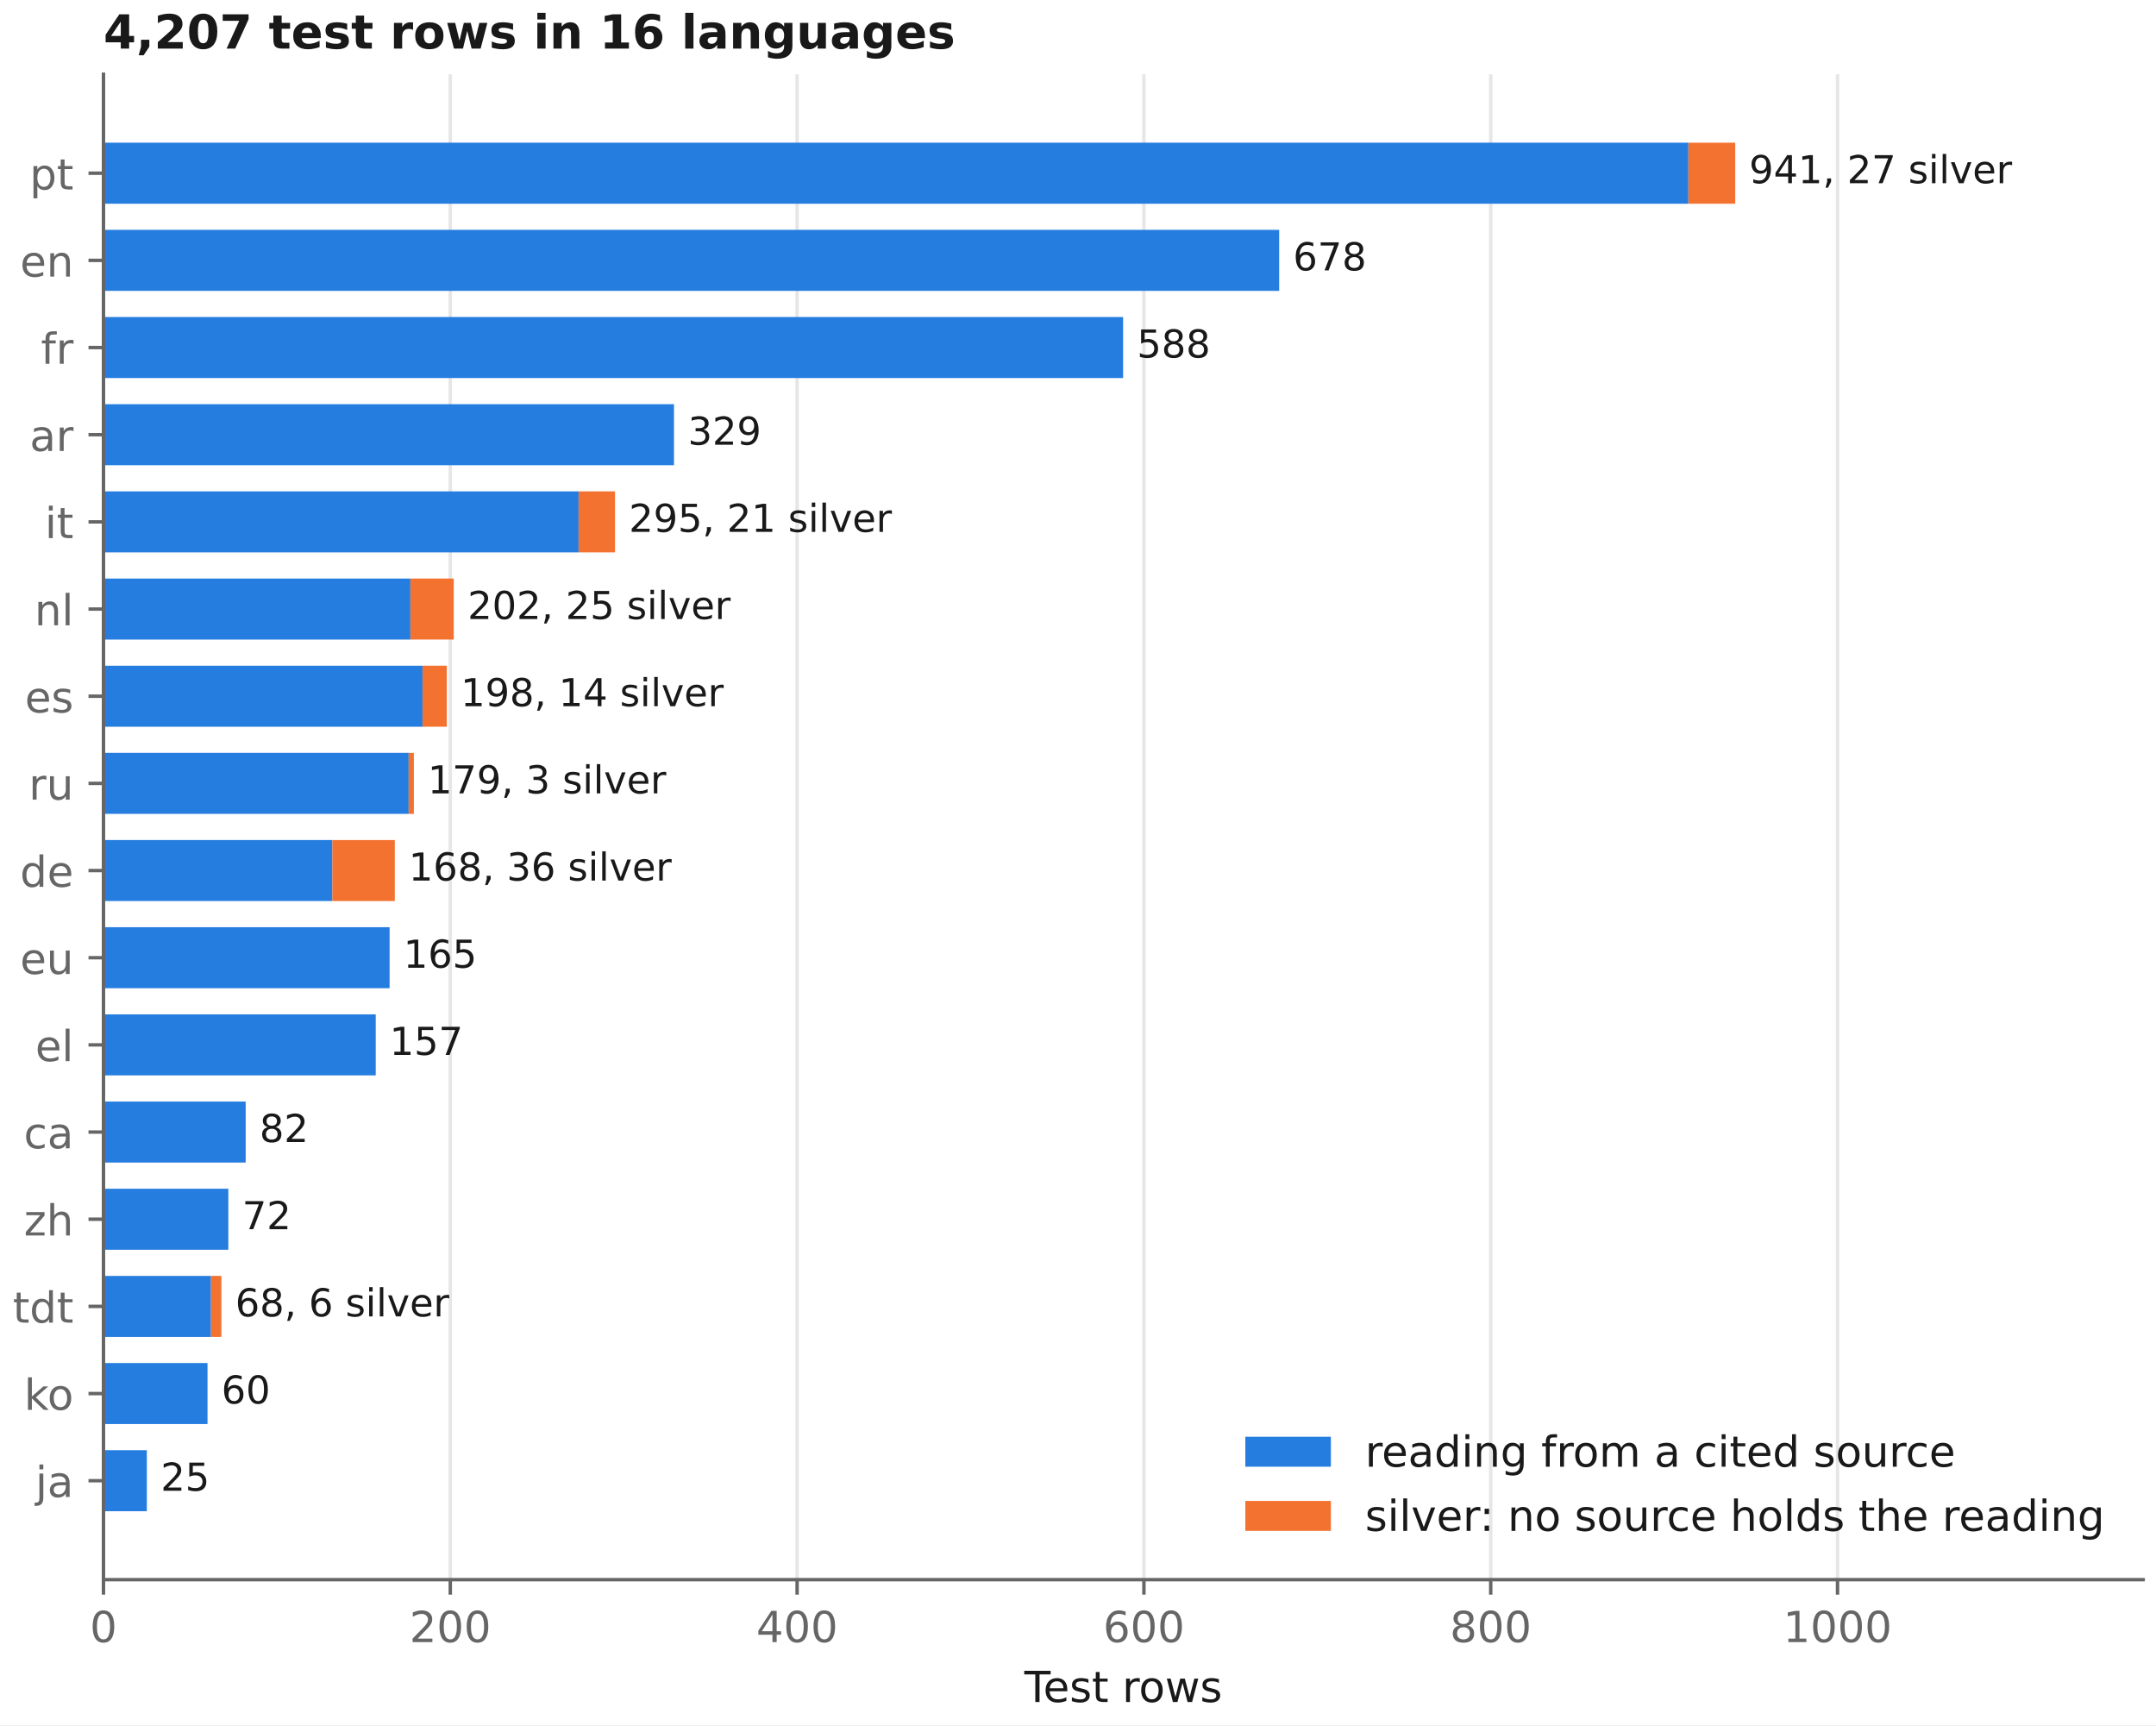
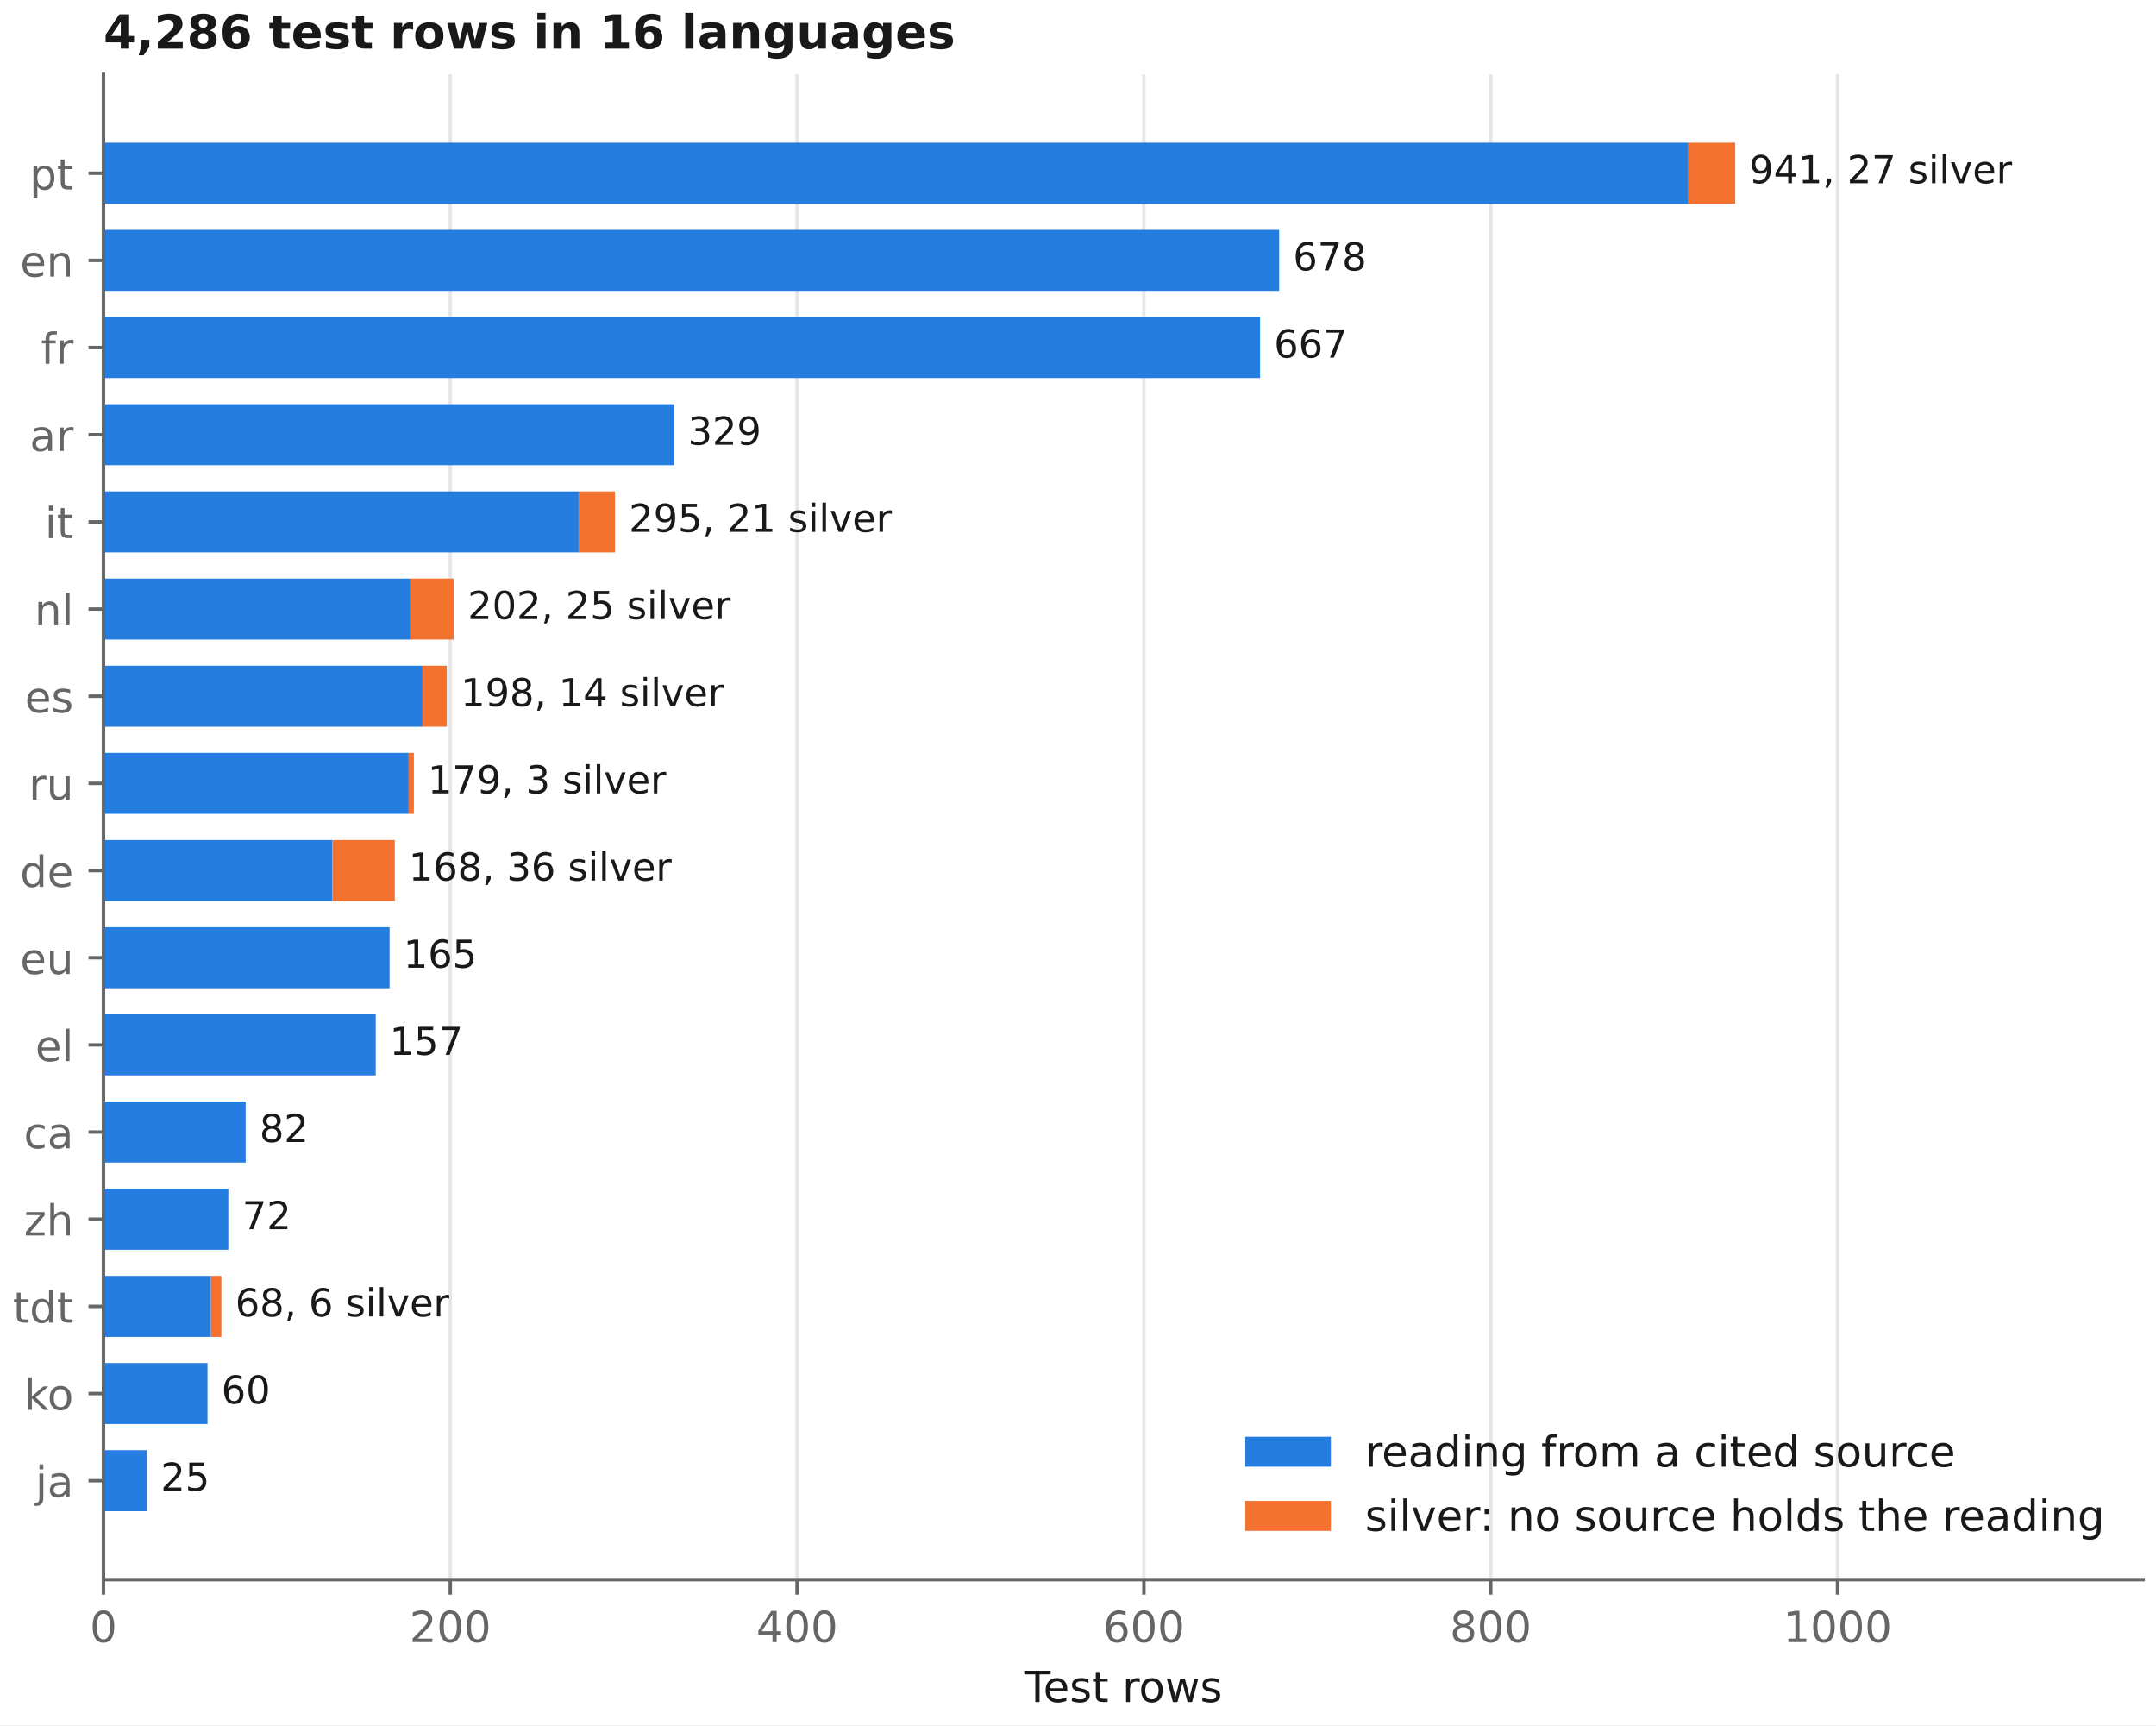
<svg xmlns="http://www.w3.org/2000/svg" xmlns:xlink="http://www.w3.org/1999/xlink" width="504pt" height="403.2pt" viewBox="0 0 504 403.2" version="1.1">
  <defs>
    <style type="text/css">*{stroke-linejoin: round; stroke-linecap: butt}</style>
  </defs>
  <g id="figure_1">
    <g id="patch_1">
      <path d="M 0 403.2  L 504 403.2  L 504 0  L 0 0  z " style="fill: #ffffff" />
    </g>
    <g id="axes_1">
      <g id="patch_2">
        <path d="M 24.189 369.2  L 501 369.2  L 501 17.359  L 24.189 17.359  z " style="fill: #ffffff" />
      </g>
      <g id="matplotlib.axis_1">
        <g id="xtick_1">
          <g id="line2d_1">
            <path d="M 24.189 369.2  L 24.189 17.359  " clip-path="url(#paf723ce318)" style="fill: none; stroke: #e6e6e6; stroke-width: 0.8; stroke-linecap: square" />
          </g>
          <g id="line2d_2">
            <defs>
              <path id="m0db574f044" d="M 0 0  L 0 3.5  " style="stroke: #666666; stroke-width: 0.8" />
            </defs>
            <g>
              <use xlink:href="#m0db574f044" x="24.189" y="369.2" style="fill: #666666; stroke: #666666; stroke-width: 0.8" />
            </g>
          </g>
          <g id="text_1">
            <text style="font-size: 10px; font-family: 'DejaVu Sans', 'Bitstream Vera Sans', 'Computer Modern Sans Serif', 'Lucida Grande', 'Verdana', 'Geneva', 'Lucid', 'Arial', 'Helvetica', 'Avant Garde', sans-serif; text-anchor: middle; fill: #666666" x="24.189" y="383.797" transform="rotate(-0 24.1893 383.7974)">0</text>
          </g>
        </g>
        <g id="xtick_2">
          <g id="line2d_3">
            <path d="M 105.262 369.2  L 105.262 17.359  " clip-path="url(#paf723ce318)" style="fill: none; stroke: #e6e6e6; stroke-width: 0.8; stroke-linecap: square" />
          </g>
          <g id="line2d_4">
            <g>
              <use xlink:href="#m0db574f044" x="105.262" y="369.2" style="fill: #666666; stroke: #666666; stroke-width: 0.8" />
            </g>
          </g>
          <g id="text_2">
            <text style="font-size: 10px; font-family: 'DejaVu Sans', 'Bitstream Vera Sans', 'Computer Modern Sans Serif', 'Lucida Grande', 'Verdana', 'Geneva', 'Lucid', 'Arial', 'Helvetica', 'Avant Garde', sans-serif; text-anchor: middle; fill: #666666" x="105.262" y="383.797" transform="rotate(-0 105.2623 383.7974)">200</text>
          </g>
        </g>
        <g id="xtick_3">
          <g id="line2d_5">
            <path d="M 186.335 369.2  L 186.335 17.359  " clip-path="url(#paf723ce318)" style="fill: none; stroke: #e6e6e6; stroke-width: 0.8; stroke-linecap: square" />
          </g>
          <g id="line2d_6">
            <g>
              <use xlink:href="#m0db574f044" x="186.335" y="369.2" style="fill: #666666; stroke: #666666; stroke-width: 0.8" />
            </g>
          </g>
          <g id="text_3">
            <text style="font-size: 10px; font-family: 'DejaVu Sans', 'Bitstream Vera Sans', 'Computer Modern Sans Serif', 'Lucida Grande', 'Verdana', 'Geneva', 'Lucid', 'Arial', 'Helvetica', 'Avant Garde', sans-serif; text-anchor: middle; fill: #666666" x="186.335" y="383.797" transform="rotate(-0 186.3353 383.7974)">400</text>
          </g>
        </g>
        <g id="xtick_4">
          <g id="line2d_7">
            <path d="M 267.408 369.2  L 267.408 17.359  " clip-path="url(#paf723ce318)" style="fill: none; stroke: #e6e6e6; stroke-width: 0.8; stroke-linecap: square" />
          </g>
          <g id="line2d_8">
            <g>
              <use xlink:href="#m0db574f044" x="267.408" y="369.2" style="fill: #666666; stroke: #666666; stroke-width: 0.8" />
            </g>
          </g>
          <g id="text_4">
            <text style="font-size: 10px; font-family: 'DejaVu Sans', 'Bitstream Vera Sans', 'Computer Modern Sans Serif', 'Lucida Grande', 'Verdana', 'Geneva', 'Lucid', 'Arial', 'Helvetica', 'Avant Garde', sans-serif; text-anchor: middle; fill: #666666" x="267.408" y="383.797" transform="rotate(-0 267.4082 383.7974)">600</text>
          </g>
        </g>
        <g id="xtick_5">
          <g id="line2d_9">
            <path d="M 348.481 369.2  L 348.481 17.359  " clip-path="url(#paf723ce318)" style="fill: none; stroke: #e6e6e6; stroke-width: 0.8; stroke-linecap: square" />
          </g>
          <g id="line2d_10">
            <g>
              <use xlink:href="#m0db574f044" x="348.481" y="369.2" style="fill: #666666; stroke: #666666; stroke-width: 0.8" />
            </g>
          </g>
          <g id="text_5">
            <text style="font-size: 10px; font-family: 'DejaVu Sans', 'Bitstream Vera Sans', 'Computer Modern Sans Serif', 'Lucida Grande', 'Verdana', 'Geneva', 'Lucid', 'Arial', 'Helvetica', 'Avant Garde', sans-serif; text-anchor: middle; fill: #666666" x="348.481" y="383.797" transform="rotate(-0 348.4812 383.7974)">800</text>
          </g>
        </g>
        <g id="xtick_6">
          <g id="line2d_11">
            <path d="M 429.554 369.2  L 429.554 17.359  " clip-path="url(#paf723ce318)" style="fill: none; stroke: #e6e6e6; stroke-width: 0.8; stroke-linecap: square" />
          </g>
          <g id="line2d_12">
            <g>
              <use xlink:href="#m0db574f044" x="429.554" y="369.2" style="fill: #666666; stroke: #666666; stroke-width: 0.8" />
            </g>
          </g>
          <g id="text_6">
            <text style="font-size: 10px; font-family: 'DejaVu Sans', 'Bitstream Vera Sans', 'Computer Modern Sans Serif', 'Lucida Grande', 'Verdana', 'Geneva', 'Lucid', 'Arial', 'Helvetica', 'Avant Garde', sans-serif; text-anchor: middle; fill: #666666" x="429.554" y="383.797" transform="rotate(-0 429.5542 383.7974)">1000</text>
          </g>
        </g>
        <g id="text_7">
          <text style="font-size: 10px; font-family: 'DejaVu Sans', 'Bitstream Vera Sans', 'Computer Modern Sans Serif', 'Lucida Grande', 'Verdana', 'Geneva', 'Lucid', 'Arial', 'Helvetica', 'Avant Garde', sans-serif; text-anchor: middle; fill: #191919" x="262.595" y="397.797" transform="rotate(-0 262.5945 397.7974)">Test rows</text>
        </g>
      </g>
      <g id="matplotlib.axis_2">
        <g id="ytick_1">
          <g id="line2d_13">
            <defs>
              <path id="m9a97e96fcf" d="M 0 0  L -3.5 0  " style="stroke: #666666; stroke-width: 0.8" />
            </defs>
            <g>
              <use xlink:href="#m9a97e96fcf" x="24.189" y="346.076" style="fill: #666666; stroke: #666666; stroke-width: 0.8" />
            </g>
          </g>
          <g id="text_8">
            <text style="font-size: 10px; font-family: 'DejaVu Sans', 'Bitstream Vera Sans', 'Computer Modern Sans Serif', 'Lucida Grande', 'Verdana', 'Geneva', 'Lucid', 'Arial', 'Helvetica', 'Avant Garde', sans-serif; text-anchor: end; fill: #666666" x="17.189" y="349.876" transform="rotate(-0 17.1893 349.8757)">ja</text>
          </g>
        </g>
        <g id="ytick_2">
          <g id="line2d_14">
            <g>
              <use xlink:href="#m9a97e96fcf" x="24.189" y="325.703" style="fill: #666666; stroke: #666666; stroke-width: 0.8" />
            </g>
          </g>
          <g id="text_9">
            <text style="font-size: 10px; font-family: 'DejaVu Sans', 'Bitstream Vera Sans', 'Computer Modern Sans Serif', 'Lucida Grande', 'Verdana', 'Geneva', 'Lucid', 'Arial', 'Helvetica', 'Avant Garde', sans-serif; text-anchor: end; fill: #666666" x="17.189" y="329.503" transform="rotate(-0 17.1893 329.5027)">ko</text>
          </g>
        </g>
        <g id="ytick_3">
          <g id="line2d_15">
            <g>
              <use xlink:href="#m9a97e96fcf" x="24.189" y="305.33" style="fill: #666666; stroke: #666666; stroke-width: 0.8" />
            </g>
          </g>
          <g id="text_10">
            <text style="font-size: 10px; font-family: 'DejaVu Sans', 'Bitstream Vera Sans', 'Computer Modern Sans Serif', 'Lucida Grande', 'Verdana', 'Geneva', 'Lucid', 'Arial', 'Helvetica', 'Avant Garde', sans-serif; text-anchor: end; fill: #666666" x="17.189" y="309.13" transform="rotate(-0 17.1893 309.1297)">tdt</text>
          </g>
        </g>
        <g id="ytick_4">
          <g id="line2d_16">
            <g>
              <use xlink:href="#m9a97e96fcf" x="24.189" y="284.958" style="fill: #666666; stroke: #666666; stroke-width: 0.8" />
            </g>
          </g>
          <g id="text_11">
            <text style="font-size: 10px; font-family: 'DejaVu Sans', 'Bitstream Vera Sans', 'Computer Modern Sans Serif', 'Lucida Grande', 'Verdana', 'Geneva', 'Lucid', 'Arial', 'Helvetica', 'Avant Garde', sans-serif; text-anchor: end; fill: #666666" x="17.189" y="288.757" transform="rotate(-0 17.1893 288.7567)">zh</text>
          </g>
        </g>
        <g id="ytick_5">
          <g id="line2d_17">
            <g>
              <use xlink:href="#m9a97e96fcf" x="24.189" y="264.585" style="fill: #666666; stroke: #666666; stroke-width: 0.8" />
            </g>
          </g>
          <g id="text_12">
            <text style="font-size: 10px; font-family: 'DejaVu Sans', 'Bitstream Vera Sans', 'Computer Modern Sans Serif', 'Lucida Grande', 'Verdana', 'Geneva', 'Lucid', 'Arial', 'Helvetica', 'Avant Garde', sans-serif; text-anchor: end; fill: #666666" x="17.189" y="268.383" transform="rotate(-0 17.1893 268.3834)">ca</text>
          </g>
        </g>
        <g id="ytick_6">
          <g id="line2d_18">
            <g>
              <use xlink:href="#m9a97e96fcf" x="24.189" y="244.212" style="fill: #666666; stroke: #666666; stroke-width: 0.8" />
            </g>
          </g>
          <g id="text_13">
            <text style="font-size: 10px; font-family: 'DejaVu Sans', 'Bitstream Vera Sans', 'Computer Modern Sans Serif', 'Lucida Grande', 'Verdana', 'Geneva', 'Lucid', 'Arial', 'Helvetica', 'Avant Garde', sans-serif; text-anchor: end; fill: #666666" x="17.189" y="248.011" transform="rotate(-0 17.1893 248.0108)">el</text>
          </g>
        </g>
        <g id="ytick_7">
          <g id="line2d_19">
            <g>
              <use xlink:href="#m9a97e96fcf" x="24.189" y="223.839" style="fill: #666666; stroke: #666666; stroke-width: 0.8" />
            </g>
          </g>
          <g id="text_14">
            <text style="font-size: 10px; font-family: 'DejaVu Sans', 'Bitstream Vera Sans', 'Computer Modern Sans Serif', 'Lucida Grande', 'Verdana', 'Geneva', 'Lucid', 'Arial', 'Helvetica', 'Avant Garde', sans-serif; text-anchor: end; fill: #666666" x="17.189" y="227.637" transform="rotate(-0 17.1893 227.6374)">eu</text>
          </g>
        </g>
        <g id="ytick_8">
          <g id="line2d_20">
            <g>
              <use xlink:href="#m9a97e96fcf" x="24.189" y="203.466" style="fill: #666666; stroke: #666666; stroke-width: 0.8" />
            </g>
          </g>
          <g id="text_15">
            <text style="font-size: 10px; font-family: 'DejaVu Sans', 'Bitstream Vera Sans', 'Computer Modern Sans Serif', 'Lucida Grande', 'Verdana', 'Geneva', 'Lucid', 'Arial', 'Helvetica', 'Avant Garde', sans-serif; text-anchor: end; fill: #666666" x="17.189" y="207.265" transform="rotate(-0 17.1893 207.2648)">de</text>
          </g>
        </g>
        <g id="ytick_9">
          <g id="line2d_21">
            <g>
              <use xlink:href="#m9a97e96fcf" x="24.189" y="183.093" style="fill: #666666; stroke: #666666; stroke-width: 0.8" />
            </g>
          </g>
          <g id="text_16">
            <text style="font-size: 10px; font-family: 'DejaVu Sans', 'Bitstream Vera Sans', 'Computer Modern Sans Serif', 'Lucida Grande', 'Verdana', 'Geneva', 'Lucid', 'Arial', 'Helvetica', 'Avant Garde', sans-serif; text-anchor: end; fill: #666666" x="17.189" y="186.891" transform="rotate(-0 17.1893 186.8915)">ru</text>
          </g>
        </g>
        <g id="ytick_10">
          <g id="line2d_22">
            <g>
              <use xlink:href="#m9a97e96fcf" x="24.189" y="162.72" style="fill: #666666; stroke: #666666; stroke-width: 0.8" />
            </g>
          </g>
          <g id="text_17">
            <text style="font-size: 10px; font-family: 'DejaVu Sans', 'Bitstream Vera Sans', 'Computer Modern Sans Serif', 'Lucida Grande', 'Verdana', 'Geneva', 'Lucid', 'Arial', 'Helvetica', 'Avant Garde', sans-serif; text-anchor: end; fill: #666666" x="17.189" y="166.519" transform="rotate(-0 17.1893 166.5185)">es</text>
          </g>
        </g>
        <g id="ytick_11">
          <g id="line2d_23">
            <g>
              <use xlink:href="#m9a97e96fcf" x="24.189" y="142.347" style="fill: #666666; stroke: #666666; stroke-width: 0.8" />
            </g>
          </g>
          <g id="text_18">
            <text style="font-size: 10px; font-family: 'DejaVu Sans', 'Bitstream Vera Sans', 'Computer Modern Sans Serif', 'Lucida Grande', 'Verdana', 'Geneva', 'Lucid', 'Arial', 'Helvetica', 'Avant Garde', sans-serif; text-anchor: end; fill: #666666" x="17.189" y="146.146" transform="rotate(-0 17.1893 146.1459)">nl</text>
          </g>
        </g>
        <g id="ytick_12">
          <g id="line2d_24">
            <g>
              <use xlink:href="#m9a97e96fcf" x="24.189" y="121.974" style="fill: #666666; stroke: #666666; stroke-width: 0.8" />
            </g>
          </g>
          <g id="text_19">
            <text style="font-size: 10px; font-family: 'DejaVu Sans', 'Bitstream Vera Sans', 'Computer Modern Sans Serif', 'Lucida Grande', 'Verdana', 'Geneva', 'Lucid', 'Arial', 'Helvetica', 'Avant Garde', sans-serif; text-anchor: end; fill: #666666" x="17.189" y="125.773" transform="rotate(-0 17.1893 125.773)">it</text>
          </g>
        </g>
        <g id="ytick_13">
          <g id="line2d_25">
            <g>
              <use xlink:href="#m9a97e96fcf" x="24.189" y="101.601" style="fill: #666666; stroke: #666666; stroke-width: 0.8" />
            </g>
          </g>
          <g id="text_20">
            <text style="font-size: 10px; font-family: 'DejaVu Sans', 'Bitstream Vera Sans', 'Computer Modern Sans Serif', 'Lucida Grande', 'Verdana', 'Geneva', 'Lucid', 'Arial', 'Helvetica', 'Avant Garde', sans-serif; text-anchor: end; fill: #666666" x="17.189" y="105.4" transform="rotate(-0 17.1893 105.3996)">ar</text>
          </g>
        </g>
        <g id="ytick_14">
          <g id="line2d_26">
            <g>
              <use xlink:href="#m9a97e96fcf" x="24.189" y="81.228" style="fill: #666666; stroke: #666666; stroke-width: 0.8" />
            </g>
          </g>
          <g id="text_21">
            <text style="font-size: 10px; font-family: 'DejaVu Sans', 'Bitstream Vera Sans', 'Computer Modern Sans Serif', 'Lucida Grande', 'Verdana', 'Geneva', 'Lucid', 'Arial', 'Helvetica', 'Avant Garde', sans-serif; text-anchor: end; fill: #666666" x="17.189" y="85.027" transform="rotate(-0 17.1893 85.02701)">fr</text>
          </g>
        </g>
        <g id="ytick_15">
          <g id="line2d_27">
            <g>
              <use xlink:href="#m9a97e96fcf" x="24.189" y="60.855" style="fill: #666666; stroke: #666666; stroke-width: 0.8" />
            </g>
          </g>
          <g id="text_22">
            <text style="font-size: 10px; font-family: 'DejaVu Sans', 'Bitstream Vera Sans', 'Computer Modern Sans Serif', 'Lucida Grande', 'Verdana', 'Geneva', 'Lucid', 'Arial', 'Helvetica', 'Avant Garde', sans-serif; text-anchor: end; fill: #666666" x="17.189" y="64.654" transform="rotate(-0 17.1893 64.65365)">en</text>
          </g>
        </g>
        <g id="ytick_16">
          <g id="line2d_28">
            <g>
              <use xlink:href="#m9a97e96fcf" x="24.189" y="40.482" style="fill: #666666; stroke: #666666; stroke-width: 0.8" />
            </g>
          </g>
          <g id="text_23">
            <text style="font-size: 10px; font-family: 'DejaVu Sans', 'Bitstream Vera Sans', 'Computer Modern Sans Serif', 'Lucida Grande', 'Verdana', 'Geneva', 'Lucid', 'Arial', 'Helvetica', 'Avant Garde', sans-serif; text-anchor: end; fill: #666666" x="17.189" y="44.281" transform="rotate(-0 17.1893 44.28067)">pt</text>
          </g>
        </g>
      </g>
      <g id="patch_3">
        <path d="M 24.189 353.207  L 34.323 353.207  L 34.323 338.946  L 24.189 338.946  z " clip-path="url(#paf723ce318)" style="fill: #257de0" />
      </g>
      <g id="patch_4">
        <path d="M 24.189 332.834  L 48.511 332.834  L 48.511 318.573  L 24.189 318.573  z " clip-path="url(#paf723ce318)" style="fill: #257de0" />
      </g>
      <g id="patch_5">
        <path d="M 24.189 312.461  L 49.322 312.461  L 49.322 298.2  L 24.189 298.2  z " clip-path="url(#paf723ce318)" style="fill: #257de0" />
      </g>
      <g id="patch_6">
        <path d="M 24.189 292.088  L 53.376 292.088  L 53.376 277.827  L 24.189 277.827  z " clip-path="url(#paf723ce318)" style="fill: #257de0" />
      </g>
      <g id="patch_7">
        <path d="M 24.189 271.715  L 57.429 271.715  L 57.429 257.454  L 24.189 257.454  z " clip-path="url(#paf723ce318)" style="fill: #257de0" />
      </g>
      <g id="patch_8">
        <path d="M 24.189 251.342  L 87.832 251.342  L 87.832 237.081  L 24.189 237.081  z " clip-path="url(#paf723ce318)" style="fill: #257de0" />
      </g>
      <g id="patch_9">
        <path d="M 24.189 230.969  L 91.075 230.969  L 91.075 216.708  L 24.189 216.708  z " clip-path="url(#paf723ce318)" style="fill: #257de0" />
      </g>
      <g id="patch_10">
        <path d="M 24.189 210.596  L 77.697 210.596  L 77.697 196.335  L 24.189 196.335  z " clip-path="url(#paf723ce318)" style="fill: #257de0" />
      </g>
      <g id="patch_11">
        <path d="M 24.189 190.223  L 95.534 190.223  L 95.534 175.962  L 24.189 175.962  z " clip-path="url(#paf723ce318)" style="fill: #257de0" />
      </g>
      <g id="patch_12">
        <path d="M 24.189 169.85  L 98.776 169.85  L 98.776 155.589  L 24.189 155.589  z " clip-path="url(#paf723ce318)" style="fill: #257de0" />
      </g>
      <g id="patch_13">
        <path d="M 24.189 149.477  L 95.939 149.477  L 95.939 135.216  L 24.189 135.216  z " clip-path="url(#paf723ce318)" style="fill: #257de0" />
      </g>
      <g id="patch_14">
        <path d="M 24.189 129.104  L 135.259 129.104  L 135.259 114.843  L 24.189 114.843  z " clip-path="url(#paf723ce318)" style="fill: #257de0" />
      </g>
      <g id="patch_15">
        <path d="M 24.189 108.731  L 157.554 108.731  L 157.554 94.47  L 24.189 94.47  z " clip-path="url(#paf723ce318)" style="fill: #257de0" />
      </g>
      <g id="patch_16">
-         <path d="M 24.189 88.358  L 262.544 88.358  L 262.544 74.097  L 24.189 74.097  z " clip-path="url(#paf723ce318)" style="fill: #257de0" />
+         <path d="M 24.189 88.358  L 294.568 88.358  L 294.568 74.097  L 24.189 74.097  z " clip-path="url(#paf723ce318)" style="fill: #257de0" />
      </g>
      <g id="patch_17">
        <path d="M 24.189 67.985  L 299.027 67.985  L 299.027 53.724  L 24.189 53.724  z " clip-path="url(#paf723ce318)" style="fill: #257de0" />
      </g>
      <g id="patch_18">
        <path d="M 24.189 47.612  L 394.693 47.612  L 394.693 33.351  L 24.189 33.351  z " clip-path="url(#paf723ce318)" style="fill: #257de0" />
      </g>
      <g id="patch_19">
        <path d="M 34.323 353.207  L 34.323 353.207  L 34.323 338.946  L 34.323 338.946  z " clip-path="url(#paf723ce318)" style="fill: #f47230" />
      </g>
      <g id="patch_20">
        <path d="M 48.511 332.834  L 48.511 332.834  L 48.511 318.573  L 48.511 318.573  z " clip-path="url(#paf723ce318)" style="fill: #f47230" />
      </g>
      <g id="patch_21">
        <path d="M 49.322 312.461  L 51.754 312.461  L 51.754 298.2  L 49.322 298.2  z " clip-path="url(#paf723ce318)" style="fill: #f47230" />
      </g>
      <g id="patch_22">
        <path d="M 53.376 292.088  L 53.376 292.088  L 53.376 277.827  L 53.376 277.827  z " clip-path="url(#paf723ce318)" style="fill: #f47230" />
      </g>
      <g id="patch_23">
        <path d="M 57.429 271.715  L 57.429 271.715  L 57.429 257.454  L 57.429 257.454  z " clip-path="url(#paf723ce318)" style="fill: #f47230" />
      </g>
      <g id="patch_24">
        <path d="M 87.832 251.342  L 87.832 251.342  L 87.832 237.081  L 87.832 237.081  z " clip-path="url(#paf723ce318)" style="fill: #f47230" />
      </g>
      <g id="patch_25">
        <path d="M 91.075 230.969  L 91.075 230.969  L 91.075 216.708  L 91.075 216.708  z " clip-path="url(#paf723ce318)" style="fill: #f47230" />
      </g>
      <g id="patch_26">
        <path d="M 77.697 210.596  L 92.291 210.596  L 92.291 196.335  L 77.697 196.335  z " clip-path="url(#paf723ce318)" style="fill: #f47230" />
      </g>
      <g id="patch_27">
        <path d="M 95.534 190.223  L 96.75 190.223  L 96.75 175.962  L 95.534 175.962  z " clip-path="url(#paf723ce318)" style="fill: #f47230" />
      </g>
      <g id="patch_28">
        <path d="M 98.776 169.85  L 104.452 169.85  L 104.452 155.589  L 98.776 155.589  z " clip-path="url(#paf723ce318)" style="fill: #f47230" />
      </g>
      <g id="patch_29">
        <path d="M 95.939 149.477  L 106.073 149.477  L 106.073 135.216  L 95.939 135.216  z " clip-path="url(#paf723ce318)" style="fill: #f47230" />
      </g>
      <g id="patch_30">
        <path d="M 135.259 129.104  L 143.772 129.104  L 143.772 114.843  L 135.259 114.843  z " clip-path="url(#paf723ce318)" style="fill: #f47230" />
      </g>
      <g id="patch_31">
        <path d="M 157.554 108.731  L 157.554 108.731  L 157.554 94.47  L 157.554 94.47  z " clip-path="url(#paf723ce318)" style="fill: #f47230" />
      </g>
      <g id="patch_32">
-         <path d="M 262.544 88.358  L 262.544 88.358  L 262.544 74.097  L 262.544 74.097  z " clip-path="url(#paf723ce318)" style="fill: #f47230" />
+         <path d="M 294.568 88.358  L 294.568 88.358  L 294.568 74.097  L 294.568 74.097  z " clip-path="url(#paf723ce318)" style="fill: #f47230" />
      </g>
      <g id="patch_33">
        <path d="M 299.027 67.985  L 299.027 67.985  L 299.027 53.724  L 299.027 53.724  z " clip-path="url(#paf723ce318)" style="fill: #f47230" />
      </g>
      <g id="patch_34">
        <path d="M 394.693 47.612  L 405.638 47.612  L 405.638 33.351  L 394.693 33.351  z " clip-path="url(#paf723ce318)" style="fill: #f47230" />
      </g>
      <g id="patch_35">
        <path d="M 24.189 369.2  L 24.189 17.359  " style="fill: none; stroke: #666666; stroke-width: 0.8; stroke-linejoin: miter; stroke-linecap: square" />
      </g>
      <g id="patch_36">
        <path d="M 24.189 369.2  L 501 369.2  " style="fill: none; stroke: #666666; stroke-width: 0.8; stroke-linejoin: miter; stroke-linecap: square" />
      </g>
      <g id="text_24">
        <text style="font-size: 9px; font-family: 'DejaVu Sans', 'Bitstream Vera Sans', 'Computer Modern Sans Serif', 'Lucida Grande', 'Verdana', 'Geneva', 'Lucid', 'Arial', 'Helvetica', 'Avant Garde', sans-serif; text-anchor: start; fill: #191919" x="37.566" y="348.414" transform="rotate(-0 37.56634 348.4143)">25</text>
      </g>
      <g id="text_25">
        <text style="font-size: 9px; font-family: 'DejaVu Sans', 'Bitstream Vera Sans', 'Computer Modern Sans Serif', 'Lucida Grande', 'Verdana', 'Geneva', 'Lucid', 'Arial', 'Helvetica', 'Avant Garde', sans-serif; text-anchor: start; fill: #191919" x="51.754" y="328.041" transform="rotate(-0 51.75411 328.0414)">60</text>
      </g>
      <g id="text_26">
        <text style="font-size: 9px; font-family: 'DejaVu Sans', 'Bitstream Vera Sans', 'Computer Modern Sans Serif', 'Lucida Grande', 'Verdana', 'Geneva', 'Lucid', 'Arial', 'Helvetica', 'Avant Garde', sans-serif; text-anchor: start; fill: #191919" x="54.997" y="307.669" transform="rotate(-0 54.99703 307.6687)">68, 6 silver</text>
      </g>
      <g id="text_27">
        <text style="font-size: 9px; font-family: 'DejaVu Sans', 'Bitstream Vera Sans', 'Computer Modern Sans Serif', 'Lucida Grande', 'Verdana', 'Geneva', 'Lucid', 'Arial', 'Helvetica', 'Avant Garde', sans-serif; text-anchor: start; fill: #191919" x="56.618" y="287.295" transform="rotate(-0 56.61849 287.2954)">72</text>
      </g>
      <g id="text_28">
        <text style="font-size: 9px; font-family: 'DejaVu Sans', 'Bitstream Vera Sans', 'Computer Modern Sans Serif', 'Lucida Grande', 'Verdana', 'Geneva', 'Lucid', 'Arial', 'Helvetica', 'Avant Garde', sans-serif; text-anchor: start; fill: #191919" x="60.672" y="266.922" transform="rotate(-0 60.67214 266.9224)">82</text>
      </g>
      <g id="text_29">
        <text style="font-size: 9px; font-family: 'DejaVu Sans', 'Bitstream Vera Sans', 'Computer Modern Sans Serif', 'Lucida Grande', 'Verdana', 'Geneva', 'Lucid', 'Arial', 'Helvetica', 'Avant Garde', sans-serif; text-anchor: start; fill: #191919" x="91.075" y="246.549" transform="rotate(-0 91.07451 246.5495)">157</text>
      </g>
      <g id="text_30">
        <text style="font-size: 9px; font-family: 'DejaVu Sans', 'Bitstream Vera Sans', 'Computer Modern Sans Serif', 'Lucida Grande', 'Verdana', 'Geneva', 'Lucid', 'Arial', 'Helvetica', 'Avant Garde', sans-serif; text-anchor: start; fill: #191919" x="94.317" y="226.176" transform="rotate(-0 94.31743 226.1765)">165</text>
      </g>
      <g id="text_31">
        <text style="font-size: 9px; font-family: 'DejaVu Sans', 'Bitstream Vera Sans', 'Computer Modern Sans Serif', 'Lucida Grande', 'Verdana', 'Geneva', 'Lucid', 'Arial', 'Helvetica', 'Avant Garde', sans-serif; text-anchor: start; fill: #191919" x="95.534" y="205.804" transform="rotate(-0 95.53352 205.8039)">168, 36 silver</text>
      </g>
      <g id="text_32">
        <text style="font-size: 9px; font-family: 'DejaVu Sans', 'Bitstream Vera Sans', 'Computer Modern Sans Serif', 'Lucida Grande', 'Verdana', 'Geneva', 'Lucid', 'Arial', 'Helvetica', 'Avant Garde', sans-serif; text-anchor: start; fill: #191919" x="99.993" y="185.431" transform="rotate(-0 99.99254 185.4309)">179, 3 silver</text>
      </g>
      <g id="text_33">
        <text style="font-size: 9px; font-family: 'DejaVu Sans', 'Bitstream Vera Sans', 'Computer Modern Sans Serif', 'Lucida Grande', 'Verdana', 'Geneva', 'Lucid', 'Arial', 'Helvetica', 'Avant Garde', sans-serif; text-anchor: start; fill: #191919" x="107.694" y="165.058" transform="rotate(-0 107.6945 165.0579)">198, 14 silver</text>
      </g>
      <g id="text_34">
        <text style="font-size: 9px; font-family: 'DejaVu Sans', 'Bitstream Vera Sans', 'Computer Modern Sans Serif', 'Lucida Grande', 'Verdana', 'Geneva', 'Lucid', 'Arial', 'Helvetica', 'Avant Garde', sans-serif; text-anchor: start; fill: #191919" x="109.316" y="144.685" transform="rotate(-0 109.3159 144.685)">202, 25 silver</text>
      </g>
      <g id="text_35">
        <text style="font-size: 9px; font-family: 'DejaVu Sans', 'Bitstream Vera Sans', 'Computer Modern Sans Serif', 'Lucida Grande', 'Verdana', 'Geneva', 'Lucid', 'Arial', 'Helvetica', 'Avant Garde', sans-serif; text-anchor: start; fill: #191919" x="147.015" y="124.312" transform="rotate(-0 147.0149 124.312)">295, 21 silver</text>
      </g>
      <g id="text_36">
        <text style="font-size: 9px; font-family: 'DejaVu Sans', 'Bitstream Vera Sans', 'Computer Modern Sans Serif', 'Lucida Grande', 'Verdana', 'Geneva', 'Lucid', 'Arial', 'Helvetica', 'Avant Garde', sans-serif; text-anchor: start; fill: #191919" x="160.797" y="103.939" transform="rotate(-0 160.7973 103.9387)">329</text>
      </g>
      <g id="text_37">
-         <text style="font-size: 9px; font-family: 'DejaVu Sans', 'Bitstream Vera Sans', 'Computer Modern Sans Serif', 'Lucida Grande', 'Verdana', 'Geneva', 'Lucid', 'Arial', 'Helvetica', 'Avant Garde', sans-serif; text-anchor: start; fill: #191919" x="265.787" y="83.566" transform="rotate(-0 265.7868 83.56568)">588</text>
+         <text style="font-size: 9px; font-family: 'DejaVu Sans', 'Bitstream Vera Sans', 'Computer Modern Sans Serif', 'Lucida Grande', 'Verdana', 'Geneva', 'Lucid', 'Arial', 'Helvetica', 'Avant Garde', sans-serif; text-anchor: start; fill: #191919" x="297.811" y="83.566" transform="rotate(-0 297.8106 83.56568)">667</text>
      </g>
      <g id="text_38">
        <text style="font-size: 9px; font-family: 'DejaVu Sans', 'Bitstream Vera Sans', 'Computer Modern Sans Serif', 'Lucida Grande', 'Verdana', 'Geneva', 'Lucid', 'Arial', 'Helvetica', 'Avant Garde', sans-serif; text-anchor: start; fill: #191919" x="302.27" y="63.193" transform="rotate(-0 302.2696 63.19271)">678</text>
      </g>
      <g id="text_39">
        <text style="font-size: 9px; font-family: 'DejaVu Sans', 'Bitstream Vera Sans', 'Computer Modern Sans Serif', 'Lucida Grande', 'Verdana', 'Geneva', 'Lucid', 'Arial', 'Helvetica', 'Avant Garde', sans-serif; text-anchor: start; fill: #191919" x="408.881" y="42.82" transform="rotate(-0 408.8806 42.82009)">941, 27 silver</text>
      </g>
      <g id="text_40">
-         <text style="font-weight: 700; font-size: 11px; font-family: 'DejaVu Sans', 'Bitstream Vera Sans', 'Computer Modern Sans Serif', 'Lucida Grande', 'Verdana', 'Geneva', 'Lucid', 'Arial', 'Helvetica', 'Avant Garde', sans-serif; text-anchor: start; fill: #191919" x="24.189" y="11.359" transform="rotate(-0 24.1893 11.35852)">4,207 test rows in 16 languages</text>
+         <text style="font-weight: 700; font-size: 11px; font-family: 'DejaVu Sans', 'Bitstream Vera Sans', 'Computer Modern Sans Serif', 'Lucida Grande', 'Verdana', 'Geneva', 'Lucid', 'Arial', 'Helvetica', 'Avant Garde', sans-serif; text-anchor: start; fill: #191919" x="24.189" y="11.359" transform="rotate(-0 24.1893 11.35852)">4,286 test rows in 16 languages</text>
      </g>
      <g id="legend_1">
        <g id="patch_37">
          <path d="M 291.115 342.797  L 311.115 342.797  L 311.115 335.797  L 291.115 335.797  z " style="fill: #257de0" />
        </g>
        <g id="text_41">
          <text style="font-size: 10px; font-family: 'DejaVu Sans', 'Bitstream Vera Sans', 'Computer Modern Sans Serif', 'Lucida Grande', 'Verdana', 'Geneva', 'Lucid', 'Arial', 'Helvetica', 'Avant Garde', sans-serif; text-anchor: start; fill: #191919" x="319.115" y="342.797" transform="rotate(-0 319.1154 342.7966)">reading from a cited source</text>
        </g>
        <g id="patch_38">
          <path d="M 291.115 357.797  L 311.115 357.797  L 311.115 350.797  L 291.115 350.797  z " style="fill: #f47230" />
        </g>
        <g id="text_42">
          <text style="font-size: 10px; font-family: 'DejaVu Sans', 'Bitstream Vera Sans', 'Computer Modern Sans Serif', 'Lucida Grande', 'Verdana', 'Geneva', 'Lucid', 'Arial', 'Helvetica', 'Avant Garde', sans-serif; text-anchor: start; fill: #191919" x="319.115" y="357.797" transform="rotate(-0 319.1154 357.7974)">silver: no source holds the reading</text>
        </g>
      </g>
    </g>
  </g>
  <defs>
    <clipPath id="paf723ce318">
      <rect x="24.189" y="17.359" width="476.81" height="351.841" />
    </clipPath>
  </defs>
</svg>
